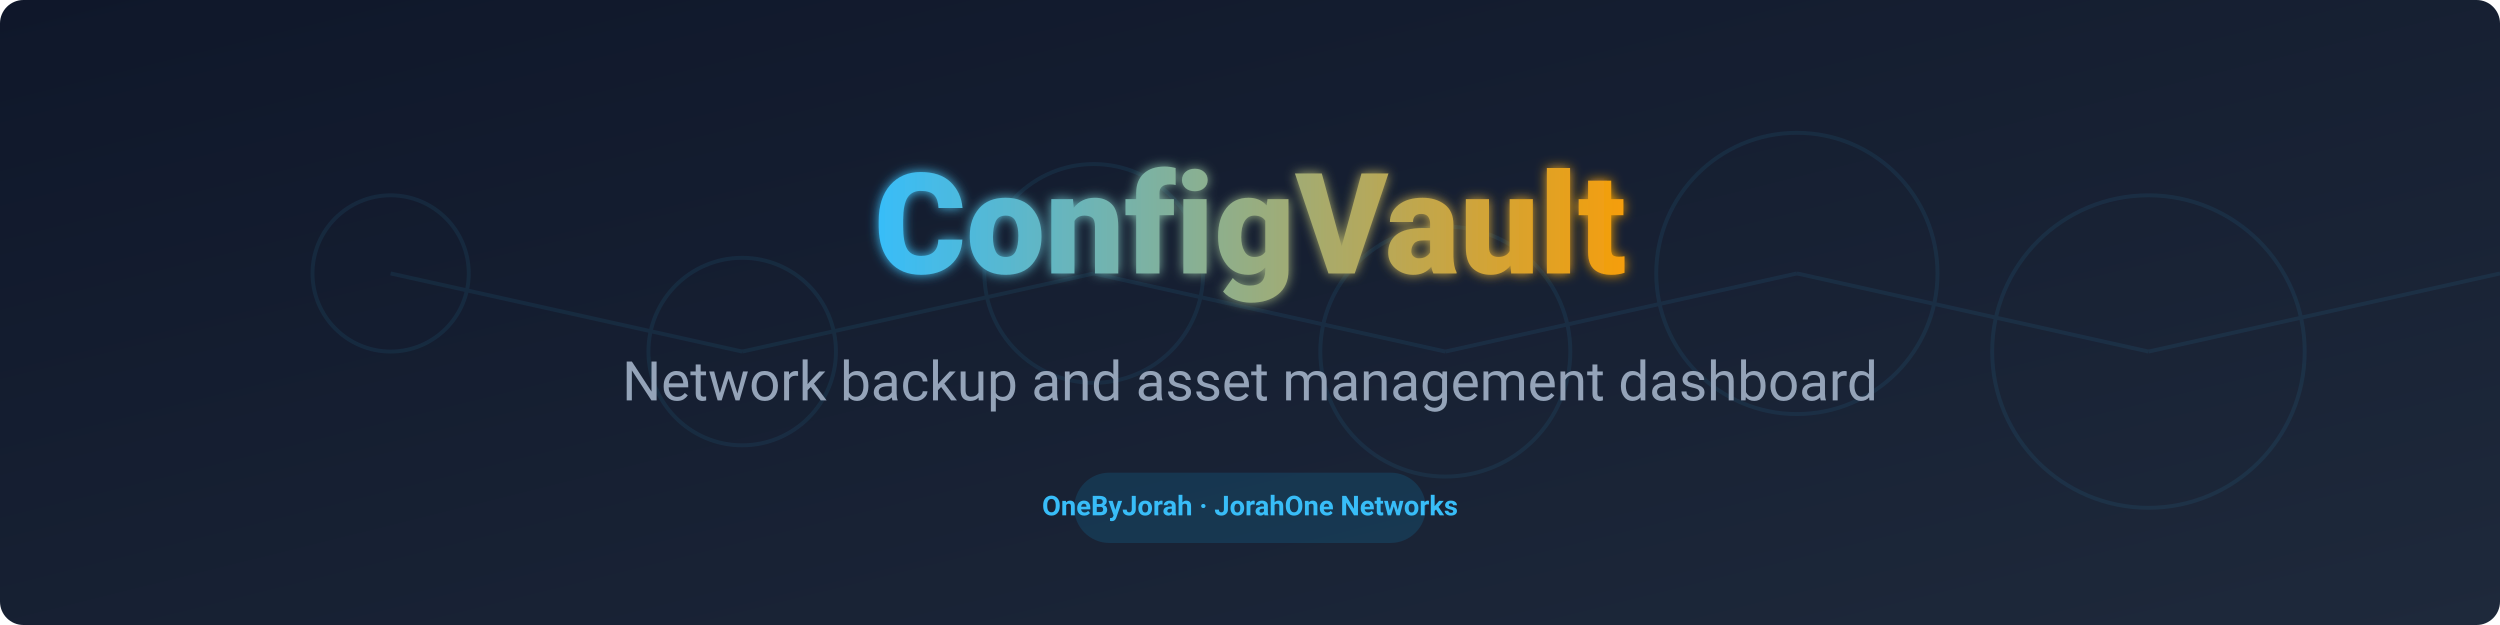
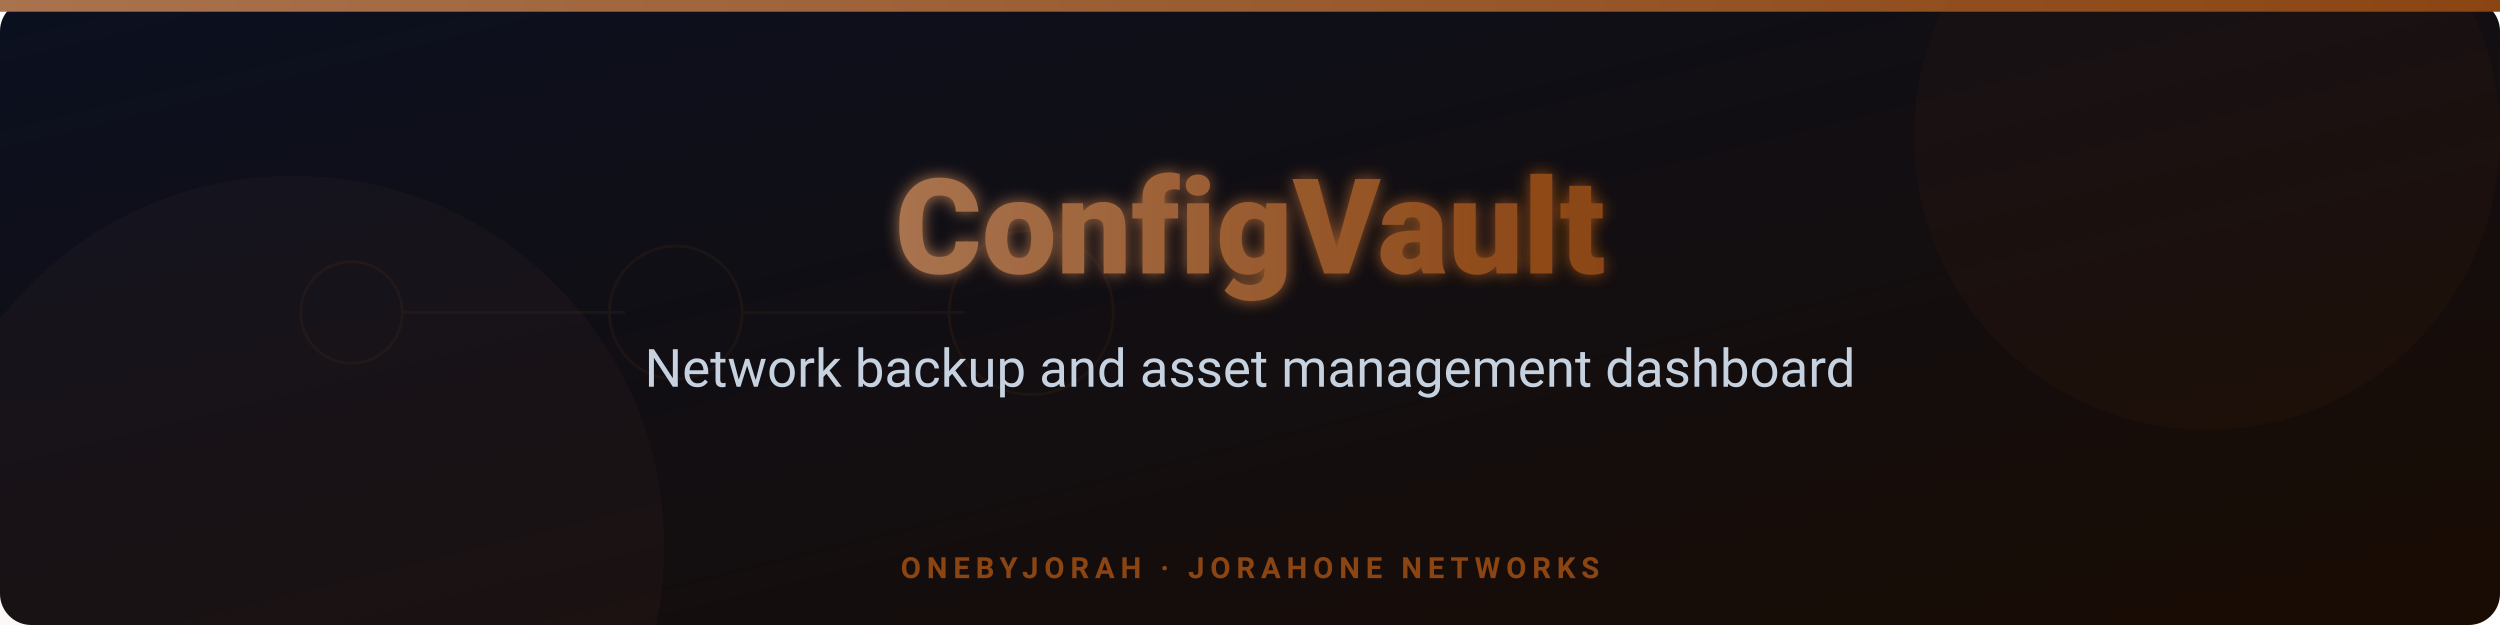
- <svg xmlns="http://www.w3.org/2000/svg" viewBox="0 0 1280 320" width="1280" height="320">
+ <svg xmlns="http://www.w3.org/2000/svg" viewBox="0 0 1280 320" width="1280" height="320" role="img" aria-label="ConfigVault">
  <defs>
    <linearGradient id="bg" x1="0%" y1="0%" x2="100%" y2="100%">
-       <stop offset="0%" style="stop-color:#0f172a;stop-opacity:1" />
-       <stop offset="100%" style="stop-color:#1e293b;stop-opacity:1" />
+       <stop offset="0%" stop-color="#0b1020" />
+       <stop offset="100%" stop-color="#190c03" />
    </linearGradient>
    <linearGradient id="accent" x1="0%" y1="0%" x2="100%" y2="0%">
-       <stop offset="0%" style="stop-color:#38bdf8;stop-opacity:1" />
-       <stop offset="100%" style="stop-color:#f59e0b;stop-opacity:1" />
+       <stop offset="0%" stop-color="#a8734e" />
+       <stop offset="100%" stop-color="#8b4513" />
    </linearGradient>
    <filter id="glow" x="-20%" y="-20%" width="140%" height="140%">
-       <feGaussianBlur stdDeviation="3" result="blur" />
-       <feComposite in="SourceGraphic" in2="blur" operator="over" />
+       <feGaussianBlur stdDeviation="4" result="b" />
+       <feComposite in="SourceGraphic" in2="b" operator="over" />
    </filter>
  </defs>
-   <rect width="1280" height="320" fill="url(#bg)" rx="12" />
-   <g opacity="0.08" stroke="#38bdf8" stroke-width="2" fill="none">
-     <circle cx="200" cy="140" r="40" />
-     <line x1="200" y1="140" x2="380" y2="180" />
-     <circle cx="380" cy="180" r="48" />
-     <line x1="380" y1="180" x2="560" y2="140" />
-     <circle cx="560" cy="140" r="56" />
-     <line x1="560" y1="140" x2="740" y2="180" />
-     <circle cx="740" cy="180" r="64" />
-     <line x1="740" y1="180" x2="920" y2="140" />
-     <circle cx="920" cy="140" r="72" />
-     <line x1="920" y1="140" x2="1100" y2="180" />
-     <circle cx="1100" cy="180" r="80" />
-     <line x1="1100" y1="180" x2="1280" y2="140" />
+   <rect width="1280" height="320" rx="16" fill="url(#bg)" />
+   <rect x="0" y="0" width="1280" height="6" fill="url(#accent)" />
+   <circle cx="1130" cy="70" r="150" fill="#8b4513" opacity="0.06" />
+   <circle cx="150" cy="280" r="190" fill="#a8734e" opacity="0.05" />
+   <g opacity="0.10" stroke="#8b4513" stroke-width="1.5" fill="none">
+     <circle cx="180" cy="160" r="26" />
+     <line x1="206" y1="160" x2="320" y2="160" />
+     <circle cx="346" cy="160" r="34" />
+     <line x1="380" y1="160" x2="494" y2="160" />
+     <circle cx="528" cy="160" r="42" />
  </g>
-   <text x="640" y="140" font-family="-apple-system,BlinkMacSystemFont,Segoe UI,Roboto,Helvetica,Arial,sans-serif" font-size="72" font-weight="800" fill="url(#accent)" text-anchor="middle" filter="url(#glow)">ConfigVault</text>
-   <text x="640" y="205" font-family="-apple-system,BlinkMacSystemFont,Segoe UI,Roboto,Helvetica,Arial,sans-serif" font-size="28" fill="#94a3b8" text-anchor="middle">Network backup and asset management dashboard</text>
-   <g transform="translate(640, 260)" text-anchor="middle">
-     <rect x="-90" y="-18" width="180" height="36" rx="18" fill="#0ea5e9" opacity="0.15" />
-     <text font-family="-apple-system,BlinkMacSystemFont,Segoe UI,Roboto,Helvetica,Arial,sans-serif" font-size="14" font-weight="600" fill="#38bdf8" dominant-baseline="middle">OneByJorah · JorahOne Networks</text>
-   </g>
+   <text x="640" y="140" font-family="-apple-system,BlinkMacSystemFont,Segoe UI,Roboto,Helvetica,Arial,sans-serif" font-size="68" font-weight="800" fill="url(#accent)" text-anchor="middle" filter="url(#glow)">ConfigVault</text>
+   <text x="640" y="198" font-family="-apple-system,BlinkMacSystemFont,Segoe UI,Roboto,Helvetica,Arial,sans-serif" font-size="27" fill="#c7d2e0" text-anchor="middle">Network backup and asset management dashboard</text>
+   <text x="640" y="252" font-family="-apple-system,BlinkMacSystemFont,Segoe UI,Roboto,Helvetica,Arial,sans-serif" font-size="18" fill="#a8734e" opacity="0.85" text-anchor="middle" />
+   <text x="640" y="296" font-family="-apple-system,BlinkMacSystemFont,Segoe UI,Roboto,Helvetica,Arial,sans-serif" font-size="15" font-weight="600" fill="#8b4513" letter-spacing="3" text-anchor="middle">ONEBYJORAH  ·  JORAHONE NETWORKS</text>
</svg>
